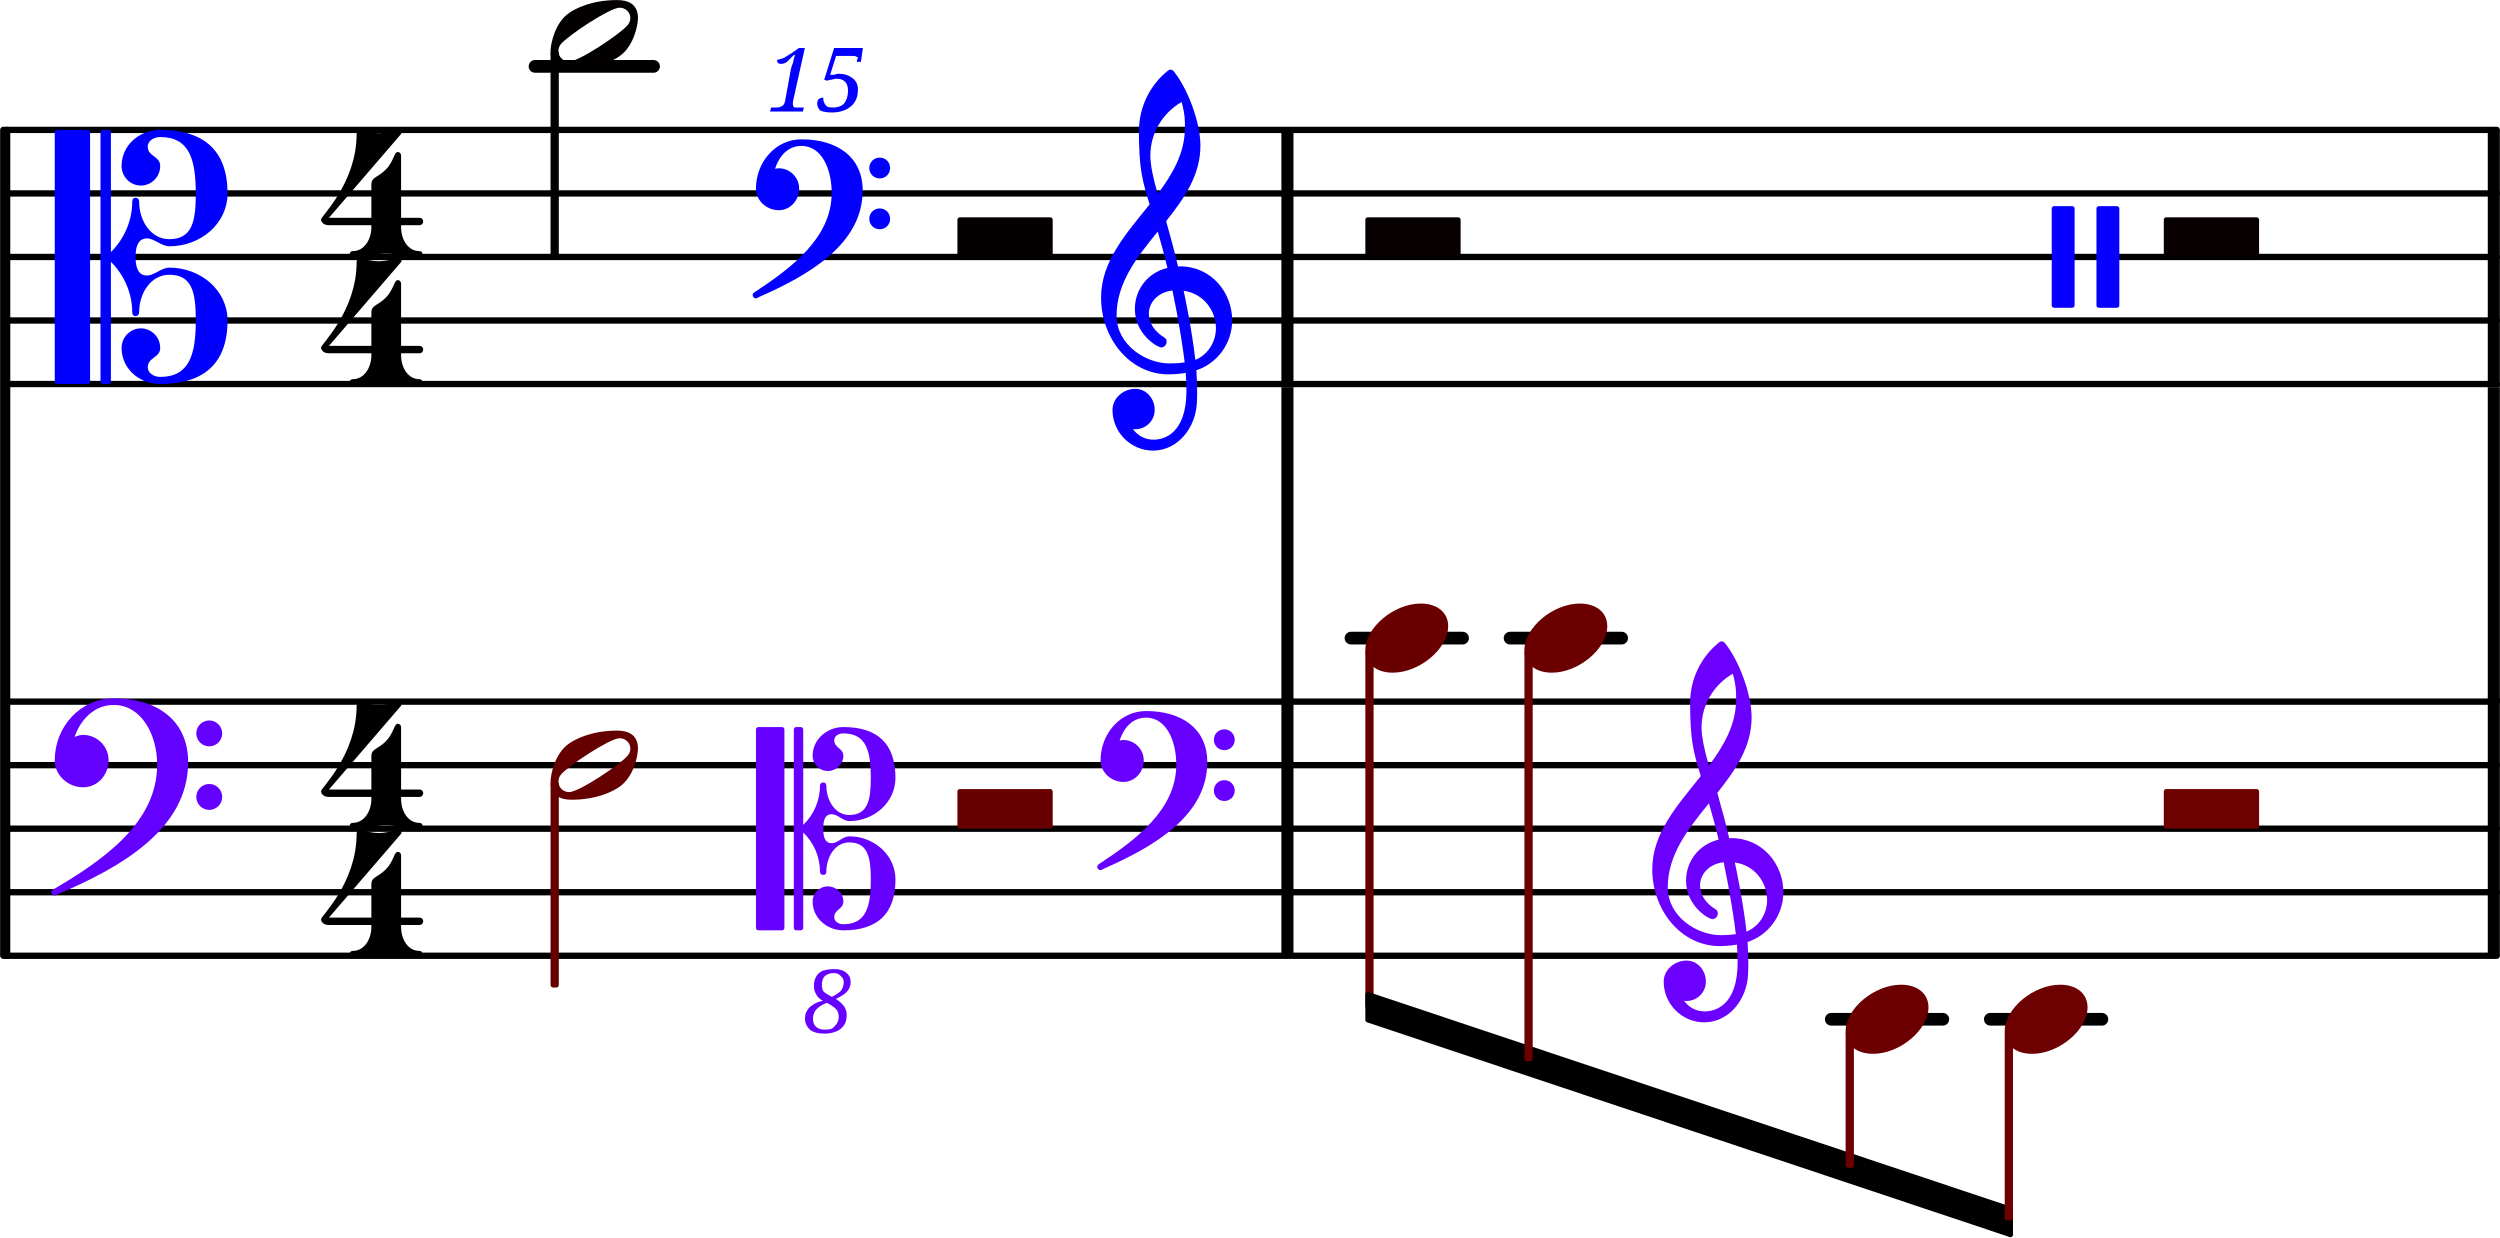
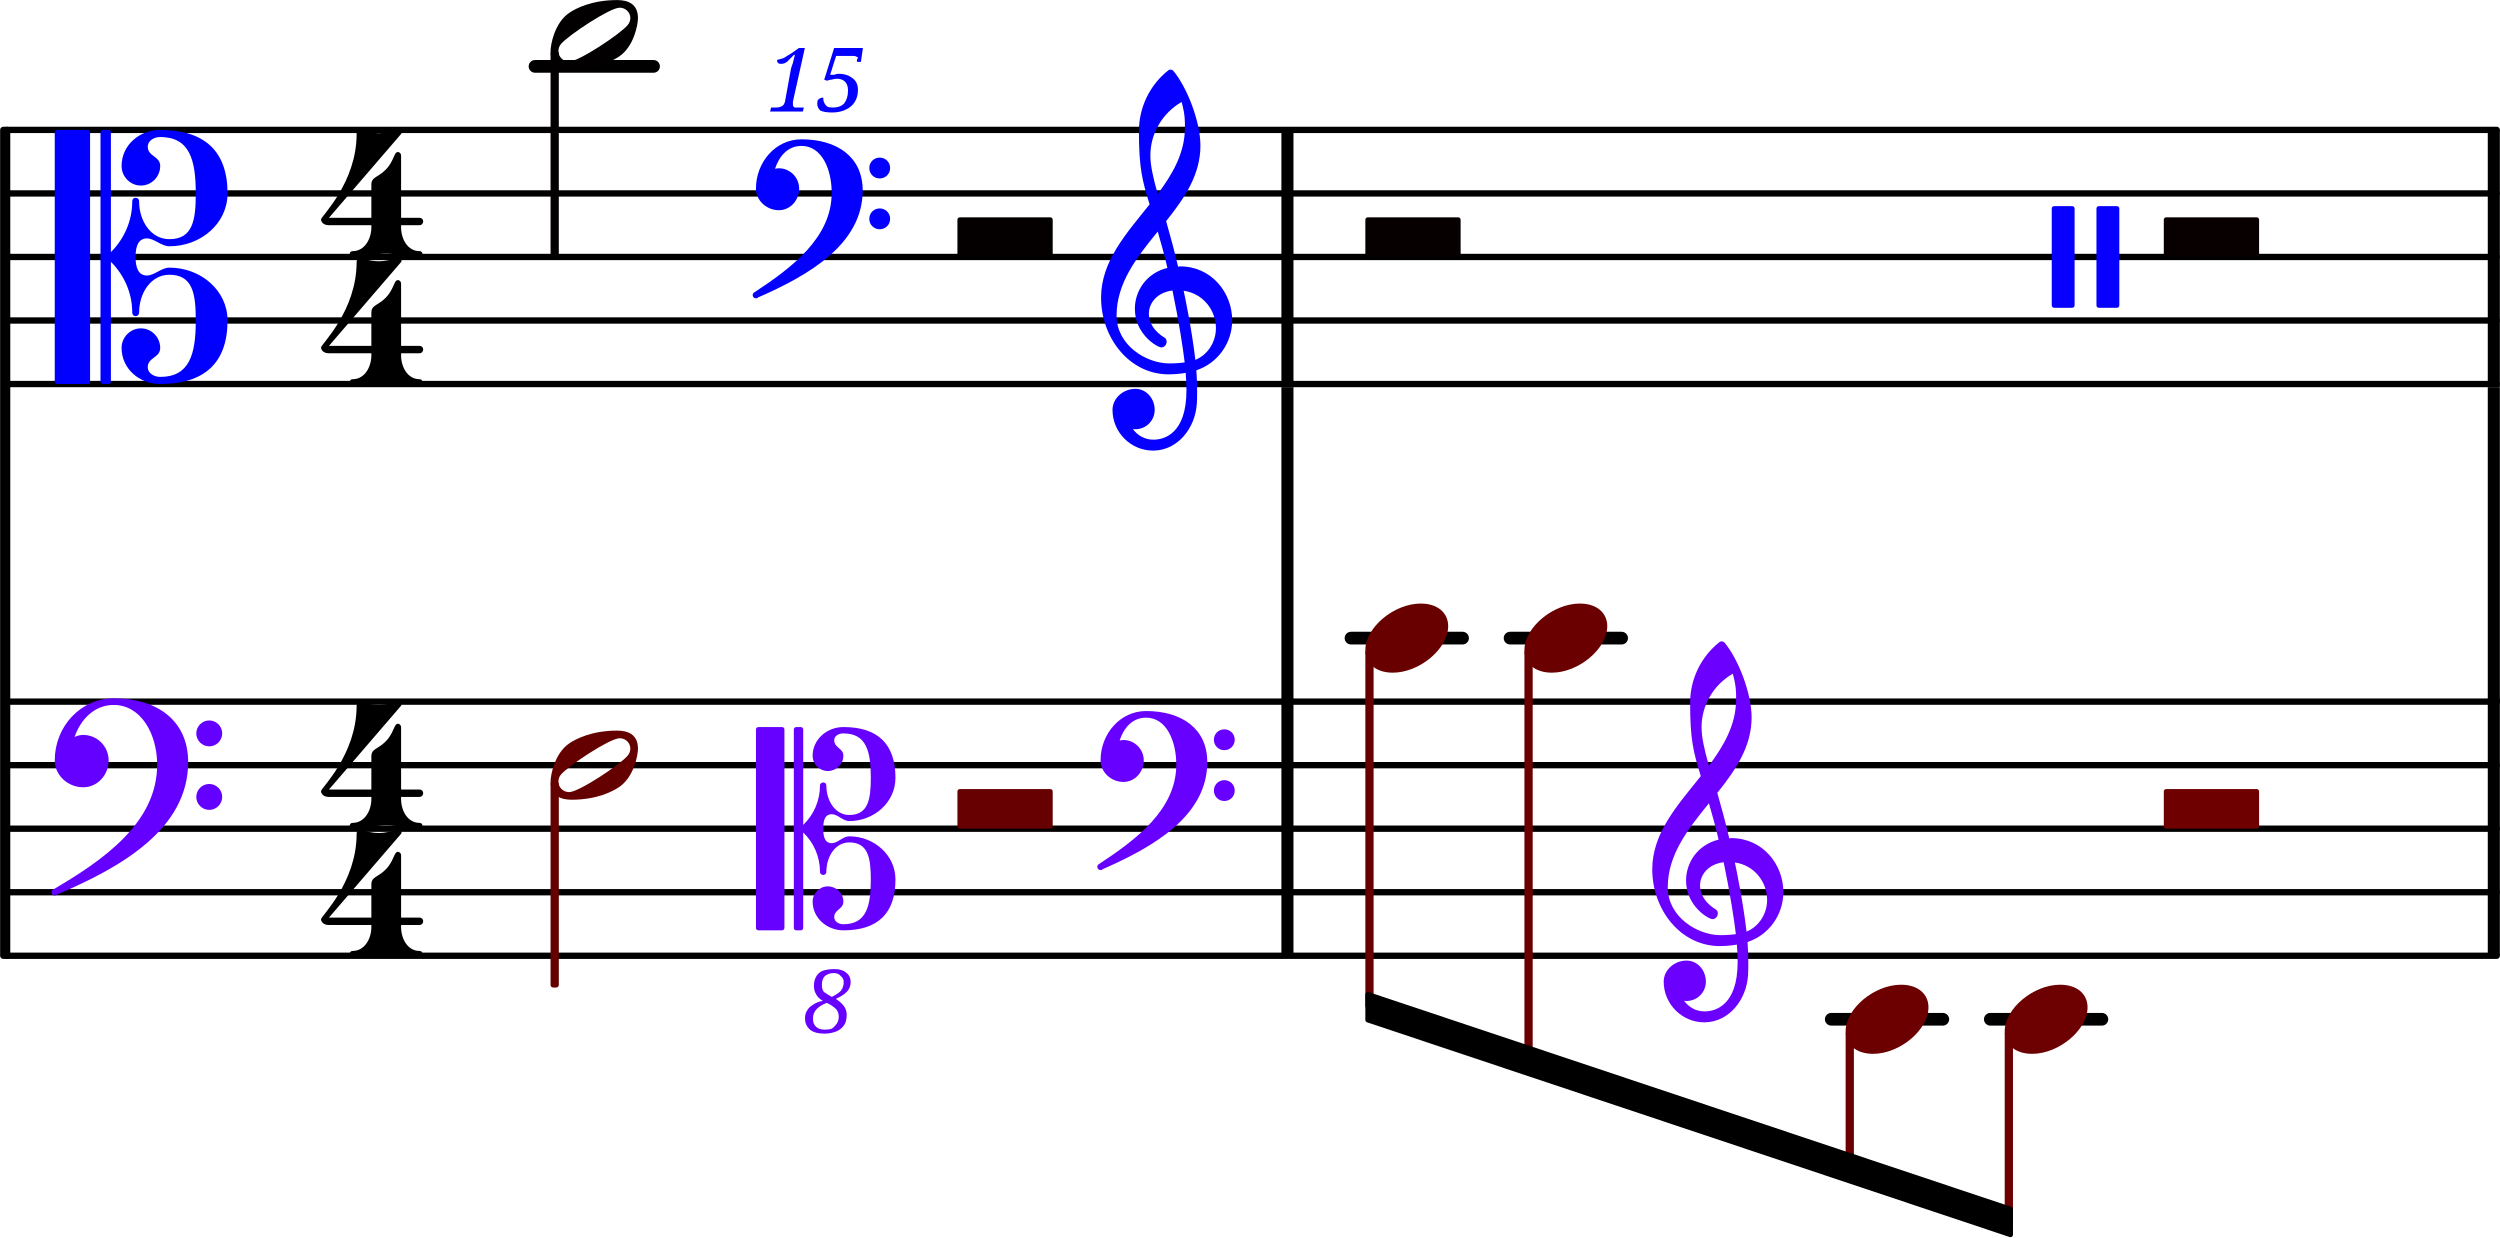
<svg xmlns="http://www.w3.org/2000/svg" version="1.2" width="69.15mm" height="34.22mm" viewBox="8.476 -0 39.35 19.475">
  <style type="text/css">

tspan { white-space: pre; }

</style>
+   <g transform="translate(28.6453, 4.045)">
+     <rect x="0" y="-2" width="0.19" height="4.05" ry="0" fill="currentColor" />
+   </g>
+   <g transform="translate(8.5358, 6.045)">
+     <line stroke-linejoin="round" stroke-linecap="round" stroke-width="0.1" stroke="currentColor" x1="0.05" y1="0" x2="39.24" y2="0" />
+   </g>
+   <g transform="translate(8.5358, 5.045)">
+     <line stroke-linejoin="round" stroke-linecap="round" stroke-width="0.1" stroke="currentColor" x1="0.05" y1="0" x2="39.24" y2="0" />
+   </g>
+   <g transform="translate(8.5358, 4.045)">
+     <line stroke-linejoin="round" stroke-linecap="round" stroke-width="0.1" stroke="currentColor" x1="0.05" y1="0" x2="39.24" y2="0" />
+   </g>
+   <g transform="translate(8.5358, 3.045)">
+     <line stroke-linejoin="round" stroke-linecap="round" stroke-width="0.1" stroke="currentColor" x1="0.05" y1="0" x2="39.24" y2="0" />
+   </g>
+   <g transform="translate(8.5358, 2.045)">
+     <line stroke-linejoin="round" stroke-linecap="round" stroke-width="0.1" stroke="currentColor" x1="0.05" y1="0" x2="39.24" y2="0" />
+   </g>
+   <g transform="translate(47.6356, -0)">
+     <rect x="0" y="6.095" width="0.19" height="4.95" ry="0" fill="currentColor" />
+   </g>
+   <g transform="translate(0, 16.045)">
+     <rect x="39.705" y="-0.1" width="1.956" height="0.2" ry="0.1" fill="currentColor" />
+   </g>
+   <g transform="translate(0, 16.045)">
+     <rect x="37.201" y="-0.1" width="1.956" height="0.2" ry="0.1" fill="currentColor" />
+   </g>
+   <g transform="translate(0, 10.045)">
+     <rect x="32.145" y="-0.1" width="1.956" height="0.2" ry="0.1" fill="currentColor" />
+   </g>
+   <g transform="translate(0, 10.045)">
+     <rect x="29.641" y="-0.1" width="1.956" height="0.2" ry="0.1" fill="currentColor" />
+   </g>
+   <g transform="translate(8.5358, 15.045)">
+     <line stroke-linejoin="round" stroke-linecap="round" stroke-width="0.1" stroke="currentColor" x1="0.05" y1="0" x2="39.24" y2="0" />
+   </g>
+   <g transform="translate(8.5358, 14.045)">
+     <line stroke-linejoin="round" stroke-linecap="round" stroke-width="0.1" stroke="currentColor" x1="0.05" y1="0" x2="39.24" y2="0" />
+   </g>
+   <g transform="translate(8.5358, 13.045)">
+     <line stroke-linejoin="round" stroke-linecap="round" stroke-width="0.1" stroke="currentColor" x1="0.05" y1="0" x2="39.24" y2="0" />
+   </g>
+   <g transform="translate(8.5358, 12.045)">
+     <line stroke-linejoin="round" stroke-linecap="round" stroke-width="0.1" stroke="currentColor" x1="0.05" y1="0" x2="39.24" y2="0" />
+   </g>
+   <g transform="translate(8.5358, 11.045)">
+     <line stroke-linejoin="round" stroke-linecap="round" stroke-width="0.1" stroke="currentColor" x1="0.05" y1="0" x2="39.24" y2="0" />
+   </g>
+   <g transform="translate(47.6356, 13.045)">
+     <rect x="0" y="-2.05" width="0.19" height="4.05" ry="0" fill="currentColor" />
+   </g>
+   <g transform="translate(47.6356, 4.045)">
+     <rect x="0" y="-2" width="0.19" height="4.05" ry="0" fill="currentColor" />
+   </g>
+   <g transform="translate(28.6453, -0)">
+     <rect x="0" y="6.095" width="0.19" height="4.95" ry="0" fill="currentColor" />
+   </g>
  <g transform="translate(0, 1.045)">
    <rect x="16.796" y="-0.1" width="2.066" height="0.2" ry="0.1" fill="currentColor" />
  </g>
-   <g transform="translate(8.5358, 6.045)">
-     <line stroke-linejoin="round" stroke-linecap="round" stroke-width="0.1" stroke="currentColor" x1="0.05" y1="0" x2="39.24" y2="0" />
-   </g>
-   <g transform="translate(8.5358, 5.045)">
-     <line stroke-linejoin="round" stroke-linecap="round" stroke-width="0.1" stroke="currentColor" x1="0.05" y1="0" x2="39.24" y2="0" />
-   </g>
-   <g transform="translate(8.5358, 4.045)">
-     <line stroke-linejoin="round" stroke-linecap="round" stroke-width="0.1" stroke="currentColor" x1="0.05" y1="0" x2="39.24" y2="0" />
-   </g>
-   <g transform="translate(8.5358, 3.045)">
-     <line stroke-linejoin="round" stroke-linecap="round" stroke-width="0.1" stroke="currentColor" x1="0.05" y1="0" x2="39.24" y2="0" />
-   </g>
-   <g transform="translate(8.5358, 2.045)">
-     <line stroke-linejoin="round" stroke-linecap="round" stroke-width="0.1" stroke="currentColor" x1="0.05" y1="0" x2="39.24" y2="0" />
-   </g>
-   <g transform="translate(47.6356, -0)">
-     <rect x="0" y="6.095" width="0.19" height="4.95" ry="0" fill="currentColor" />
-   </g>
-   <g transform="translate(0, 16.045)">
-     <rect x="39.705" y="-0.1" width="1.956" height="0.2" ry="0.1" fill="currentColor" />
-   </g>
-   <g transform="translate(0, 16.045)">
-     <rect x="37.201" y="-0.1" width="1.956" height="0.2" ry="0.1" fill="currentColor" />
-   </g>
-   <g transform="translate(0, 10.045)">
-     <rect x="32.145" y="-0.1" width="1.956" height="0.2" ry="0.1" fill="currentColor" />
-   </g>
-   <g transform="translate(0, 10.045)">
-     <rect x="29.641" y="-0.1" width="1.956" height="0.2" ry="0.1" fill="currentColor" />
-   </g>
-   <g transform="translate(8.5358, 15.045)">
-     <line stroke-linejoin="round" stroke-linecap="round" stroke-width="0.1" stroke="currentColor" x1="0.05" y1="0" x2="39.24" y2="0" />
-   </g>
-   <g transform="translate(8.5358, 14.045)">
-     <line stroke-linejoin="round" stroke-linecap="round" stroke-width="0.1" stroke="currentColor" x1="0.05" y1="0" x2="39.24" y2="0" />
-   </g>
-   <g transform="translate(8.5358, 13.045)">
-     <line stroke-linejoin="round" stroke-linecap="round" stroke-width="0.1" stroke="currentColor" x1="0.05" y1="0" x2="39.24" y2="0" />
-   </g>
-   <g transform="translate(8.5358, 12.045)">
-     <line stroke-linejoin="round" stroke-linecap="round" stroke-width="0.1" stroke="currentColor" x1="0.05" y1="0" x2="39.24" y2="0" />
-   </g>
-   <g transform="translate(8.5358, 11.045)">
-     <line stroke-linejoin="round" stroke-linecap="round" stroke-width="0.1" stroke="currentColor" x1="0.05" y1="0" x2="39.24" y2="0" />
-   </g>
-   <g transform="translate(47.6356, 13.045)">
-     <rect x="0" y="-2.05" width="0.19" height="4.05" ry="0" fill="currentColor" />
-   </g>
-   <g transform="translate(47.6356, 4.045)">
-     <rect x="0" y="-2" width="0.19" height="4.05" ry="0" fill="currentColor" />
-   </g>
-   <g transform="translate(28.6453, -0)">
-     <rect x="0" y="6.095" width="0.19" height="4.95" ry="0" fill="currentColor" />
-   </g>
  <g transform="translate(28.6453, 13.045)">
    <rect x="0" y="-2.05" width="0.19" height="4.05" ry="0" fill="currentColor" />
-   </g>
-   <g transform="translate(28.6453, 4.045)">
-     <rect x="0" y="-2" width="0.19" height="4.05" ry="0" fill="currentColor" />
  </g>
  <g class="note">
    <g color="rgb(0.784%, 0%, 0%)">
      <g transform="translate(17.1406, 0.545)">
        <path transform="scale(0.004, -0.004)" d="M314 65c0 23 -19 41 -42 41c-39 0 -204 -110 -231 -143c-7 -8 -10 -18 -10 -28c0 -23 19 -41 42 -41c39 0 203 110 230 143c7 8 11 18 11 28zM262 136c41 0 82 -14 82 -71c0 -26 -16 -112 -74 -151c-25 -17 -87 -50 -187 -50c-41 0 -83 14 -83 71c0 26 16 112 74 151 c25 17 88 50 188 50z" fill="currentColor" />
      </g>
    </g>
  </g>
  <g class="clef">
    <g color="rgb(0.392%, 0%, 100%)">
      <g transform="translate(9.3358, 4.045)">
        <path transform="scale(0.004, -0.004)" d="M318 0c0 -44 12 -73 45 -73c29 0 57 31 88 31c123 0 229 -89 229 -208c0 -169 -93 -250 -265 -250c-83 0 -152 61 -152 142c0 42 34 77 76 77s76 -35 76 -77c0 -39 -49 -37 -49 -76c0 -23 24 -38 49 -38c116 0 140 90 140 222c0 106 -12 180 -104 180 c-72 0 -119 -71 -119 -149c0 -9 -7 -14 -14 -14s-13 5 -13 14c0 76 -31 147 -84 200v-471c0 -6 -4 -10 -10 -10h-21c-6 0 -10 4 -10 10v980c0 6 4 10 10 10h21c6 0 10 -4 10 -10v-471c53 53 84 124 84 200c0 9 6 14 13 14s14 -5 14 -14c0 -78 47 -149 119 -149 c92 0 104 74 104 180c0 132 -24 222 -140 222c-25 0 -49 -15 -49 -38c0 -39 49 -37 49 -76c0 -42 -34 -77 -76 -77s-76 35 -76 77c0 81 69 142 152 142c172 0 265 -81 265 -250c0 -119 -106 -208 -229 -208c-31 0 -59 31 -88 31c-33 0 -45 -29 -45 -73zM129 -500h-119 c-6 0 -10 4 -10 10v980c0 6 4 10 10 10h119c6 0 10 -4 10 -10v-980c0 -6 -4 -10 -10 -10z" fill="currentColor" />
      </g>
    </g>
  </g>
  <g class="meterSig">
    <g transform="translate(13.5358, 4.045)">
      <path transform="scale(0.004, -0.004)" d="M196 117h117c0 -48 27 -94 72 -94c8 0 12 -5 12 -11s-4 -12 -12 -12c-44 0 -87 13 -131 13s-87 -13 -131 -13c-8 0 -12 6 -12 12s4 11 12 11c45 0 73 46 73 94zM-2 148c0 12 140 143 140 336c0 10 7 19 16 16c23 -7 47 -13 71 -13s48 6 71 13c14 4 23 -9 17 -16 l-284 -330h167v131c0 34 34 27 68 72c22 30 23 56 36 56c6 0 13 -5 13 -14v-245h72c10 0 15 -7 15 -14s-5 -15 -15 -15h-72v-8h-117v8h-167c-23 0 -31 14 -31 23z" fill="currentColor" />
    </g>
    <g transform="translate(13.5358, 6.061)">
      <path transform="scale(0.004, -0.004)" d="M196 117h117c0 -48 27 -94 72 -94c8 0 12 -5 12 -11s-4 -12 -12 -12c-44 0 -87 13 -131 13s-87 -13 -131 -13c-8 0 -12 6 -12 12s4 11 12 11c45 0 73 46 73 94zM-2 148c0 12 140 143 140 336c0 10 7 19 16 16c23 -7 47 -13 71 -13s48 6 71 13c14 4 23 -9 17 -16 l-284 -330h167v131c0 34 34 27 68 72c22 30 23 56 36 56c6 0 13 -5 13 -14v-245h72c10 0 15 -7 15 -14s-5 -15 -15 -15h-72v-8h-117v8h-167c-23 0 -31 14 -31 23z" fill="currentColor" />
    </g>
  </g>
  <g class="note">
    <g color="rgb(39.608%, 0%, 0%)">
      <g transform="translate(17.1406, 12.045)">
        <path transform="scale(0.004, -0.004)" d="M314 65c0 23 -19 41 -42 41c-39 0 -204 -110 -231 -143c-7 -8 -10 -18 -10 -28c0 -23 19 -41 42 -41c39 0 203 110 230 143c7 8 11 18 11 28zM262 136c41 0 82 -14 82 -71c0 -26 -16 -112 -74 -151c-25 -17 -87 -50 -187 -50c-41 0 -83 14 -83 71c0 26 16 112 74 151 c25 17 88 50 188 50z" fill="currentColor" />
      </g>
    </g>
  </g>
  <g class="clef">
    <g color="rgb(39.216%, 0%, 100%)">
      <g transform="translate(9.3358, 12.045)">
        <path transform="scale(0.004, -0.004)" d="M557 -125c0 28 23 51 51 51s51 -23 51 -51s-23 -51 -51 -51s-51 23 -51 51zM557 125c0 28 23 51 51 51s51 -23 51 -51s-23 -51 -51 -51s-51 23 -51 51zM232 263c172 0 293 -88 293 -251c0 -263 -263 -414 -516 -521c-3 -3 -6 -4 -9 -4c-7 0 -13 6 -13 13c0 3 1 6 4 9 c202 118 412 265 412 493c0 120 -63 235 -171 235c-74 0 -129 -54 -154 -126c11 5 22 8 34 8c55 0 100 -45 100 -100c0 -58 -44 -106 -100 -106c-60 0 -112 47 -112 106c0 133 102 244 232 244z" fill="currentColor" />
      </g>
    </g>
  </g>
  <g class="meterSig">
    <g transform="translate(13.5358, 13.045)">
      <path transform="scale(0.004, -0.004)" d="M196 117h117c0 -48 27 -94 72 -94c8 0 12 -5 12 -11s-4 -12 -12 -12c-44 0 -87 13 -131 13s-87 -13 -131 -13c-8 0 -12 6 -12 12s4 11 12 11c45 0 73 46 73 94zM-2 148c0 12 140 143 140 336c0 10 7 19 16 16c23 -7 47 -13 71 -13s48 6 71 13c14 4 23 -9 17 -16 l-284 -330h167v131c0 34 34 27 68 72c22 30 23 56 36 56c6 0 13 -5 13 -14v-245h72c10 0 15 -7 15 -14s-5 -15 -15 -15h-72v-8h-117v8h-167c-23 0 -31 14 -31 23z" fill="currentColor" />
    </g>
    <g transform="translate(13.5358, 15.061)">
      <path transform="scale(0.004, -0.004)" d="M196 117h117c0 -48 27 -94 72 -94c8 0 12 -5 12 -11s-4 -12 -12 -12c-44 0 -87 13 -131 13s-87 -13 -131 -13c-8 0 -12 6 -12 12s4 11 12 11c45 0 73 46 73 94zM-2 148c0 12 140 143 140 336c0 10 7 19 16 16c23 -7 47 -13 71 -13s48 6 71 13c14 4 23 -9 17 -16 l-284 -330h167v131c0 34 34 27 68 72c22 30 23 56 36 56c6 0 13 -5 13 -14v-245h72c10 0 15 -7 15 -14s-5 -15 -15 -15h-72v-8h-117v8h-167c-23 0 -31 14 -31 23z" fill="currentColor" />
    </g>
  </g>
  <g color="rgb(0.784%, 0%, 0%)">
    <g transform="translate(17.2056, 4.045)">
      <rect x="-0.065" y="-3.241" width="0.13" height="3.241" ry="0.04" fill="currentColor" />
    </g>
  </g>
  <g color="rgb(39.608%, 0%, 0%)">
    <g transform="translate(17.2056, 13.045)">
      <rect x="-0.065" y="-0.741" width="0.13" height="3.241" ry="0.04" fill="currentColor" />
    </g>
  </g>
  <g class="rest">
    <g color="rgb(1.569%, 0%, 0%)">
      <g transform="translate(23.5453, 4.045)">
        <path transform="scale(0.004, -0.004)" d="M365 0h-355c-6 0 -10 4 -10 10v136c0 6 4 10 10 10h355c6 0 10 -4 10 -10v-136c0 -6 -4 -10 -10 -10z" fill="currentColor" />
      </g>
    </g>
  </g>
  <g class="clef">
    <g color="rgb(1.177%, 0%, 100%)">
      <g transform="translate(20.374, 3.045)">
        <path transform="scale(0.004, -0.004)" d="M446 -100c0 23 18 41 41 41s41 -18 41 -41s-18 -41 -41 -41s-41 18 -41 41zM446 100c0 23 18 41 41 41s41 -18 41 -41s-18 -41 -41 -41s-41 18 -41 41zM179 213c140 0 241 -69 241 -201c0 -211 -210 -333 -411 -421c-3 -3 -6 -4 -9 -4c-7 0 -13 6 -13 13c0 3 1 6 4 9 c150 98 307 217 307 393c0 92 -38 185 -119 185c-52 0 -87 -38 -104 -90c5 1 10 2 15 2c44 0 80 -36 80 -80c0 -46 -35 -85 -80 -85c-48 0 -90 38 -90 85c0 104 77 194 179 194z" fill="currentColor" />
      </g>
    </g>
  </g>
  <g color="rgb(1.177%, 0%, 100%)">
    <g transform="translate(20.5498, 1.7552)">
      <text font-family="serif" font-style="italic" font-size="1.386" text-anchor="start" fill="currentColor">
        <tspan>15</tspan>
      </text>
    </g>
  </g>
  <g class="rest">
    <g color="rgb(40.392%, 0%, 0%)">
      <g transform="translate(23.5453, 13.045)">
        <path transform="scale(0.004, -0.004)" d="M365 0h-355c-6 0 -10 4 -10 10v136c0 6 4 10 10 10h355c6 0 10 -4 10 -10v-136c0 -6 -4 -10 -10 -10z" fill="currentColor" />
      </g>
    </g>
  </g>
  <g class="clef">
    <g color="rgb(40%, 0%, 100%)">
      <g transform="translate(20.374, 13.045)">
        <path transform="scale(0.004, -0.004)" d="M265 0c0 -15 -1 -57 33 -57c24 0 44 27 69 27c98 0 182 -74 182 -170c0 -134 -70 -200 -205 -200c-65 0 -121 49 -121 113c0 33 27 60 60 60s61 -27 61 -60c0 -30 -36 -31 -36 -61c0 -17 17 -28 36 -28c91 0 108 72 108 176c0 86 -11 146 -85 146c-55 0 -90 -56 -90 -116 c0 -8 -6 -12 -12 -12s-13 4 -13 12c0 59 -24 115 -66 155v-375c0 -6 -4 -10 -10 -10h-17c-6 0 -10 4 -10 10v780c0 6 4 10 10 10h17c6 0 10 -4 10 -10v-375c42 40 66 96 66 155c0 8 7 12 13 12s12 -4 12 -12c0 -60 35 -116 90 -116c74 0 85 60 85 146 c0 104 -17 175 -108 175c-19 0 -36 -10 -36 -27c0 -30 36 -31 36 -61c0 -33 -28 -60 -61 -60s-60 27 -60 60c0 64 56 113 121 113c135 0 205 -66 205 -200c0 -96 -84 -170 -182 -170c-25 0 -45 27 -69 27c-34 0 -33 -42 -33 -57zM102 -400h-92c-6 0 -10 4 -10 10v780 c0 6 4 10 10 10h92c6 0 10 -4 10 -10v-780c0 -6 -4 -10 -10 -10z" fill="currentColor" />
      </g>
    </g>
  </g>
  <g color="rgb(40%, 0%, 100%)">
    <g transform="translate(21.1305, 16.2552)">
      <text font-family="serif" font-style="italic" font-size="1.386" text-anchor="start" fill="currentColor">
        <tspan>8</tspan>
      </text>
    </g>
  </g>
  <g class="rest">
    <g color="rgb(2.353%, 0%, 0%)">
      <g transform="translate(29.9667, 4.045)">
        <path transform="scale(0.004, -0.004)" d="M365 0h-355c-6 0 -10 4 -10 10v136c0 6 4 10 10 10h355c6 0 10 -4 10 -10v-136c0 -6 -4 -10 -10 -10z" fill="currentColor" />
      </g>
    </g>
  </g>
  <g class="clef">
    <g color="rgb(1.961%, 0%, 100%)">
      <g transform="translate(25.7986, 5.045)">
        <path transform="scale(0.004, -0.004)" d="M210 -512h-4c-87 0 -159 72 -159 160c0 46 42 83 90 83c43 0 76 -38 76 -83c0 -42 -34 -76 -76 -76c-4 0 -6 0 -10 1c19 -26 47 -42 81 -42h3zM373 -155c45 18 81 66 81 125c0 68 -48 136 -127 147c3 -12 33 -157 46 -272zM63 19c0 -115 115 -188 208 -188c1 0 34 0 60 4 c-6 51 -22 159 -48 283c-59 -7 -93 -48 -93 -92c0 -34 21 -70 64 -95c5 -5 6 -10 6 -15c0 -11 -9 -22 -21 -22c-15 0 -104 51 -104 152c0 71 46 141 128 161c-11 48 -24 95 -38 143c-82 -101 -162 -202 -162 -331zM193 457c-29 94 -42 142 -42 288c0 93 42 181 115 239 c6 5 14 4 20 -1c55 -66 107 -201 107 -295c0 -115 -63 -207 -135 -297c17 -59 33 -119 47 -179h1c2 0 4 1 6 1c126 0 206 -105 206 -212c0 -92 -59 -170 -141 -197c2 -27 3 -54 3 -81c0 -16 0 -33 -1 -49c-6 -98 -75 -184 -169 -186l1 43c38 1 127 22 127 194 c0 23 -1 46 -3 69c-4 -1 -34 -6 -67 -6c-155 0 -266 144 -266 302c0 144 101 254 191 367zM319 860c-76 -44 -123 -124 -123 -211c0 -36 10 -86 29 -151c59 79 107 162 107 261c0 25 1 50 -13 101z" fill="currentColor" />
      </g>
    </g>
  </g>
  <g class="note">
    <g color="rgb(41.176%, 0%, 0%)">
      <g transform="translate(29.9667, 10.045)">
        <path transform="scale(0.004, -0.004)" d="M218 136c66 0 108 -36 108 -89c0 -89 -113 -183 -218 -183c-66 0 -108 36 -108 89c0 89 113 183 218 183z" fill="currentColor" />
      </g>
    </g>
  </g>
-   <g transform="translate(8.4758, 8.545)">
-     <rect x="0" y="-6.55" width="0.16" height="13.1" ry="0.05" fill="currentColor" />
-   </g>
  <g class="clef">
    <g color="rgb(40.784%, 0%, 100%)">
      <g transform="translate(25.7986, 12.045)">
        <path transform="scale(0.004, -0.004)" d="M446 -100c0 23 18 41 41 41s41 -18 41 -41s-18 -41 -41 -41s-41 18 -41 41zM446 100c0 23 18 41 41 41s41 -18 41 -41s-18 -41 -41 -41s-41 18 -41 41zM179 213c140 0 241 -69 241 -201c0 -211 -210 -333 -411 -421c-3 -3 -6 -4 -9 -4c-7 0 -13 6 -13 13c0 3 1 6 4 9 c150 98 307 217 307 393c0 92 -38 185 -119 185c-52 0 -87 -38 -104 -90c5 1 10 2 15 2c44 0 80 -36 80 -80c0 -46 -35 -85 -80 -85c-48 0 -90 38 -90 85c0 104 77 194 179 194z" fill="currentColor" />
      </g>
    </g>
  </g>
  <g color="rgb(41.176%, 0%, 0%)">
    <g transform="translate(30.0317, 13.045)">
      <rect x="-0.065" y="-2.814" width="0.13" height="5.645" ry="0.04" fill="currentColor" />
    </g>
  </g>
+   <g transform="translate(8.4758, 8.545)">
+     <rect x="0" y="-6.55" width="0.16" height="13.1" ry="0.05" fill="currentColor" />
+   </g>
+   <g class="note">
+     <g color="rgb(41.569%, 0%, 0%)">
+       <g transform="translate(32.4709, 10.045)">
+         <path transform="scale(0.004, -0.004)" d="M218 136c66 0 108 -36 108 -89c0 -89 -113 -183 -218 -183c-66 0 -108 36 -108 89c0 89 113 183 218 183z" fill="currentColor" />
+       </g>
+     </g>
+   </g>
+   <g color="rgb(41.569%, 0%, 0%)">
+     <g transform="translate(32.5359, 13.045)">
+       <rect x="-0.065" y="-2.814" width="0.13" height="6.476" ry="0.04" fill="currentColor" />
+     </g>
+   </g>
+   <g class="note">
+     <g color="rgb(42.353%, 0%, 0%)">
+       <g transform="translate(37.5272, 16.045)">
+         <path transform="scale(0.004, -0.004)" d="M218 136c66 0 108 -36 108 -89c0 -89 -113 -183 -218 -183c-66 0 -108 36 -108 89c0 89 113 183 218 183z" fill="currentColor" />
+       </g>
+     </g>
+   </g>
+   <g class="clef">
+     <g color="rgb(41.961%, 0%, 100%)">
+       <g transform="translate(34.4752, 14.045)">
+         <path transform="scale(0.004, -0.004)" d="M210 -512h-4c-87 0 -159 72 -159 160c0 46 42 83 90 83c43 0 76 -38 76 -83c0 -42 -34 -76 -76 -76c-4 0 -6 0 -10 1c19 -26 47 -42 81 -42h3zM373 -155c45 18 81 66 81 125c0 68 -48 136 -127 147c3 -12 33 -157 46 -272zM63 19c0 -115 115 -188 208 -188c1 0 34 0 60 4 c-6 51 -22 159 -48 283c-59 -7 -93 -48 -93 -92c0 -34 21 -70 64 -95c5 -5 6 -10 6 -15c0 -11 -9 -22 -21 -22c-15 0 -104 51 -104 152c0 71 46 141 128 161c-11 48 -24 95 -38 143c-82 -101 -162 -202 -162 -331zM193 457c-29 94 -42 142 -42 288c0 93 42 181 115 239 c6 5 14 4 20 -1c55 -66 107 -201 107 -295c0 -115 -63 -207 -135 -297c17 -59 33 -119 47 -179h1c2 0 4 1 6 1c126 0 206 -105 206 -212c0 -92 -59 -170 -141 -197c2 -27 3 -54 3 -81c0 -16 0 -33 -1 -49c-6 -98 -75 -184 -169 -186l1 43c38 1 127 22 127 194 c0 23 -1 46 -3 69c-4 -1 -34 -6 -67 -6c-155 0 -266 144 -266 302c0 144 101 254 191 367zM319 860c-76 -44 -123 -124 -123 -211c0 -36 10 -86 29 -151c59 79 107 162 107 261c0 25 1 50 -13 101z" fill="currentColor" />
+       </g>
+     </g>
+   </g>
+   <g color="rgb(42.353%, 0%, 0%)">
+     <g transform="translate(37.5922, 13.045)">
+       <rect x="-0.065" y="3.186" width="0.13" height="2.152" ry="0.04" fill="currentColor" />
+     </g>
+   </g>
+   <g class="note">
+     <g color="rgb(42.745%, 0%, 0%)">
+       <g transform="translate(40.0314, 16.045)">
+         <path transform="scale(0.004, -0.004)" d="M218 136c66 0 108 -36 108 -89c0 -89 -113 -183 -218 -183c-66 0 -108 36 -108 89c0 89 113 183 218 183z" fill="currentColor" />
+       </g>
+     </g>
+   </g>
+   <g color="rgb(42.745%, 0%, 0%)">
+     <g transform="translate(40.0964, 13.045)">
+       <rect x="-0.065" y="3.186" width="0.13" height="2.982" ry="0.04" fill="currentColor" />
+     </g>
+   </g>
+   <g class="rest">
+     <g color="rgb(3.137%, 0%, 0%)">
+       <g transform="translate(42.5356, 4.045)">
+         <path transform="scale(0.004, -0.004)" d="M365 0h-355c-6 0 -10 4 -10 10v136c0 6 4 10 10 10h355c6 0 10 -4 10 -10v-136c0 -6 -4 -10 -10 -10z" fill="currentColor" />
+       </g>
+     </g>
+   </g>
+   <g class="clef">
+     <g color="rgb(2.745%, 0%, 100%)">
+       <g transform="translate(40.2356, 4.045)">
+         <path transform="scale(0.004, -0.004)" d="M390 -200h-70c-6 0 -10 4 -10 10v380c0 6 4 10 10 10h70c6 0 10 -4 10 -10v-380c0 -6 -4 -10 -10 -10zM214 -200h-70c-6 0 -10 4 -10 10v380c0 6 4 10 10 10h70c6 0 10 -4 10 -10v-380c0 -6 -4 -10 -10 -10z" fill="currentColor" />
+       </g>
+     </g>
+   </g>
+   <g class="rest">
+     <g color="rgb(43.137%, 0%, 0%)">
+       <g transform="translate(42.5356, 13.045)">
+         <path transform="scale(0.004, -0.004)" d="M365 0h-355c-6 0 -10 4 -10 10v136c0 6 4 10 10 10h355c6 0 10 -4 10 -10v-136c0 -6 -4 -10 -10 -10z" fill="currentColor" />
+       </g>
+     </g>
+   </g>
  <g class="beam">
    <g transform="translate(29.9667, 15.855)">
      <polygon stroke-linejoin="round" stroke-linecap="round" stroke-width="0.08" fill="currentColor" stroke="currentColor" points="10.155 3.18 10.155 3.58 0.04 0.2 0.04 -0.2" />
    </g>
  </g>
-   <g class="note">
-     <g color="rgb(41.569%, 0%, 0%)">
-       <g transform="translate(32.4709, 10.045)">
-         <path transform="scale(0.004, -0.004)" d="M218 136c66 0 108 -36 108 -89c0 -89 -113 -183 -218 -183c-66 0 -108 36 -108 89c0 89 113 183 218 183z" fill="currentColor" />
-       </g>
-     </g>
-   </g>
-   <g color="rgb(41.569%, 0%, 0%)">
-     <g transform="translate(32.5359, 13.045)">
-       <rect x="-0.065" y="-2.814" width="0.13" height="6.476" ry="0.04" fill="currentColor" />
-     </g>
-   </g>
-   <g class="note">
-     <g color="rgb(42.353%, 0%, 0%)">
-       <g transform="translate(37.5272, 16.045)">
-         <path transform="scale(0.004, -0.004)" d="M218 136c66 0 108 -36 108 -89c0 -89 -113 -183 -218 -183c-66 0 -108 36 -108 89c0 89 113 183 218 183z" fill="currentColor" />
-       </g>
-     </g>
-   </g>
-   <g class="clef">
-     <g color="rgb(41.961%, 0%, 100%)">
-       <g transform="translate(34.4752, 14.045)">
-         <path transform="scale(0.004, -0.004)" d="M210 -512h-4c-87 0 -159 72 -159 160c0 46 42 83 90 83c43 0 76 -38 76 -83c0 -42 -34 -76 -76 -76c-4 0 -6 0 -10 1c19 -26 47 -42 81 -42h3zM373 -155c45 18 81 66 81 125c0 68 -48 136 -127 147c3 -12 33 -157 46 -272zM63 19c0 -115 115 -188 208 -188c1 0 34 0 60 4 c-6 51 -22 159 -48 283c-59 -7 -93 -48 -93 -92c0 -34 21 -70 64 -95c5 -5 6 -10 6 -15c0 -11 -9 -22 -21 -22c-15 0 -104 51 -104 152c0 71 46 141 128 161c-11 48 -24 95 -38 143c-82 -101 -162 -202 -162 -331zM193 457c-29 94 -42 142 -42 288c0 93 42 181 115 239 c6 5 14 4 20 -1c55 -66 107 -201 107 -295c0 -115 -63 -207 -135 -297c17 -59 33 -119 47 -179h1c2 0 4 1 6 1c126 0 206 -105 206 -212c0 -92 -59 -170 -141 -197c2 -27 3 -54 3 -81c0 -16 0 -33 -1 -49c-6 -98 -75 -184 -169 -186l1 43c38 1 127 22 127 194 c0 23 -1 46 -3 69c-4 -1 -34 -6 -67 -6c-155 0 -266 144 -266 302c0 144 101 254 191 367zM319 860c-76 -44 -123 -124 -123 -211c0 -36 10 -86 29 -151c59 79 107 162 107 261c0 25 1 50 -13 101z" fill="currentColor" />
-       </g>
-     </g>
-   </g>
-   <g color="rgb(42.353%, 0%, 0%)">
-     <g transform="translate(37.5922, 13.045)">
-       <rect x="-0.065" y="3.186" width="0.13" height="2.152" ry="0.04" fill="currentColor" />
-     </g>
-   </g>
-   <g class="note">
-     <g color="rgb(42.745%, 0%, 0%)">
-       <g transform="translate(40.0314, 16.045)">
-         <path transform="scale(0.004, -0.004)" d="M218 136c66 0 108 -36 108 -89c0 -89 -113 -183 -218 -183c-66 0 -108 36 -108 89c0 89 113 183 218 183z" fill="currentColor" />
-       </g>
-     </g>
-   </g>
-   <g color="rgb(42.745%, 0%, 0%)">
-     <g transform="translate(40.0964, 13.045)">
-       <rect x="-0.065" y="3.186" width="0.13" height="2.982" ry="0.04" fill="currentColor" />
-     </g>
-   </g>
-   <g class="rest">
-     <g color="rgb(3.137%, 0%, 0%)">
-       <g transform="translate(42.5356, 4.045)">
-         <path transform="scale(0.004, -0.004)" d="M365 0h-355c-6 0 -10 4 -10 10v136c0 6 4 10 10 10h355c6 0 10 -4 10 -10v-136c0 -6 -4 -10 -10 -10z" fill="currentColor" />
-       </g>
-     </g>
-   </g>
-   <g class="clef">
-     <g color="rgb(2.745%, 0%, 100%)">
-       <g transform="translate(40.2356, 4.045)">
-         <path transform="scale(0.004, -0.004)" d="M390 -200h-70c-6 0 -10 4 -10 10v380c0 6 4 10 10 10h70c6 0 10 -4 10 -10v-380c0 -6 -4 -10 -10 -10zM214 -200h-70c-6 0 -10 4 -10 10v380c0 6 4 10 10 10h70c6 0 10 -4 10 -10v-380c0 -6 -4 -10 -10 -10z" fill="currentColor" />
-       </g>
-     </g>
-   </g>
-   <g class="rest">
-     <g color="rgb(43.137%, 0%, 0%)">
-       <g transform="translate(42.5356, 13.045)">
-         <path transform="scale(0.004, -0.004)" d="M365 0h-355c-6 0 -10 4 -10 10v136c0 6 4 10 10 10h355c6 0 10 -4 10 -10v-136c0 -6 -4 -10 -10 -10z" fill="currentColor" />
-       </g>
-     </g>
-   </g>
</svg>
